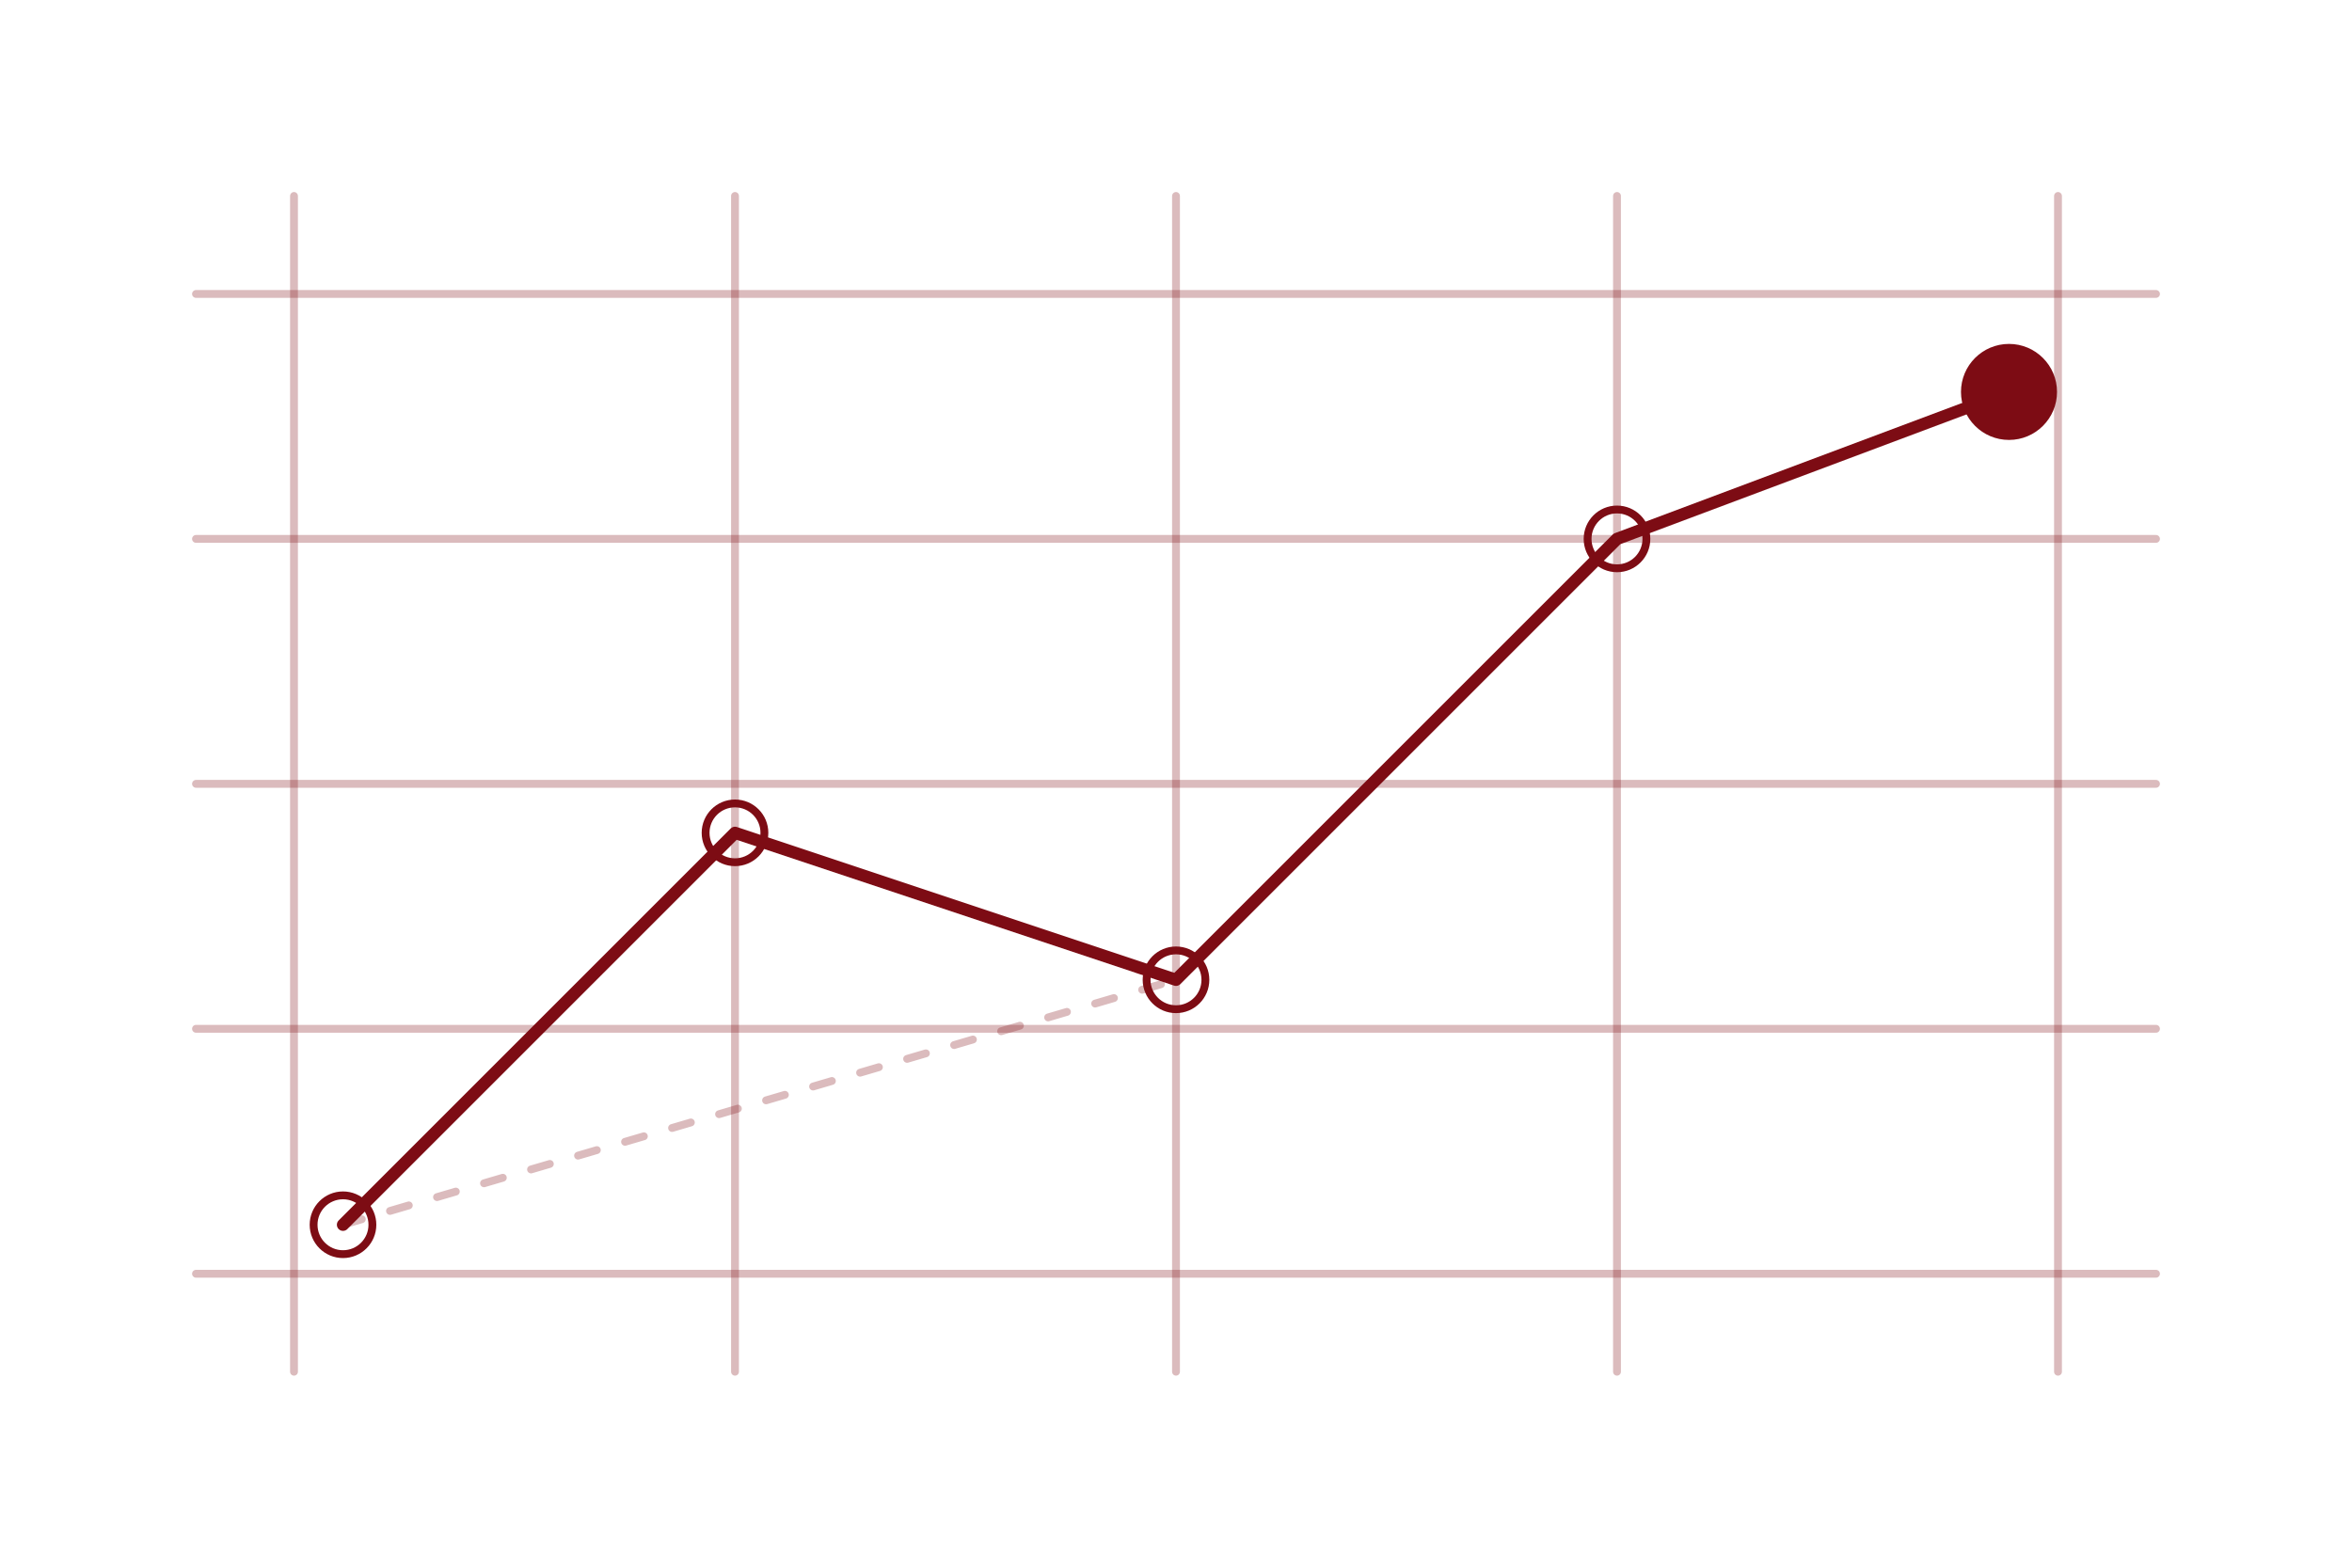
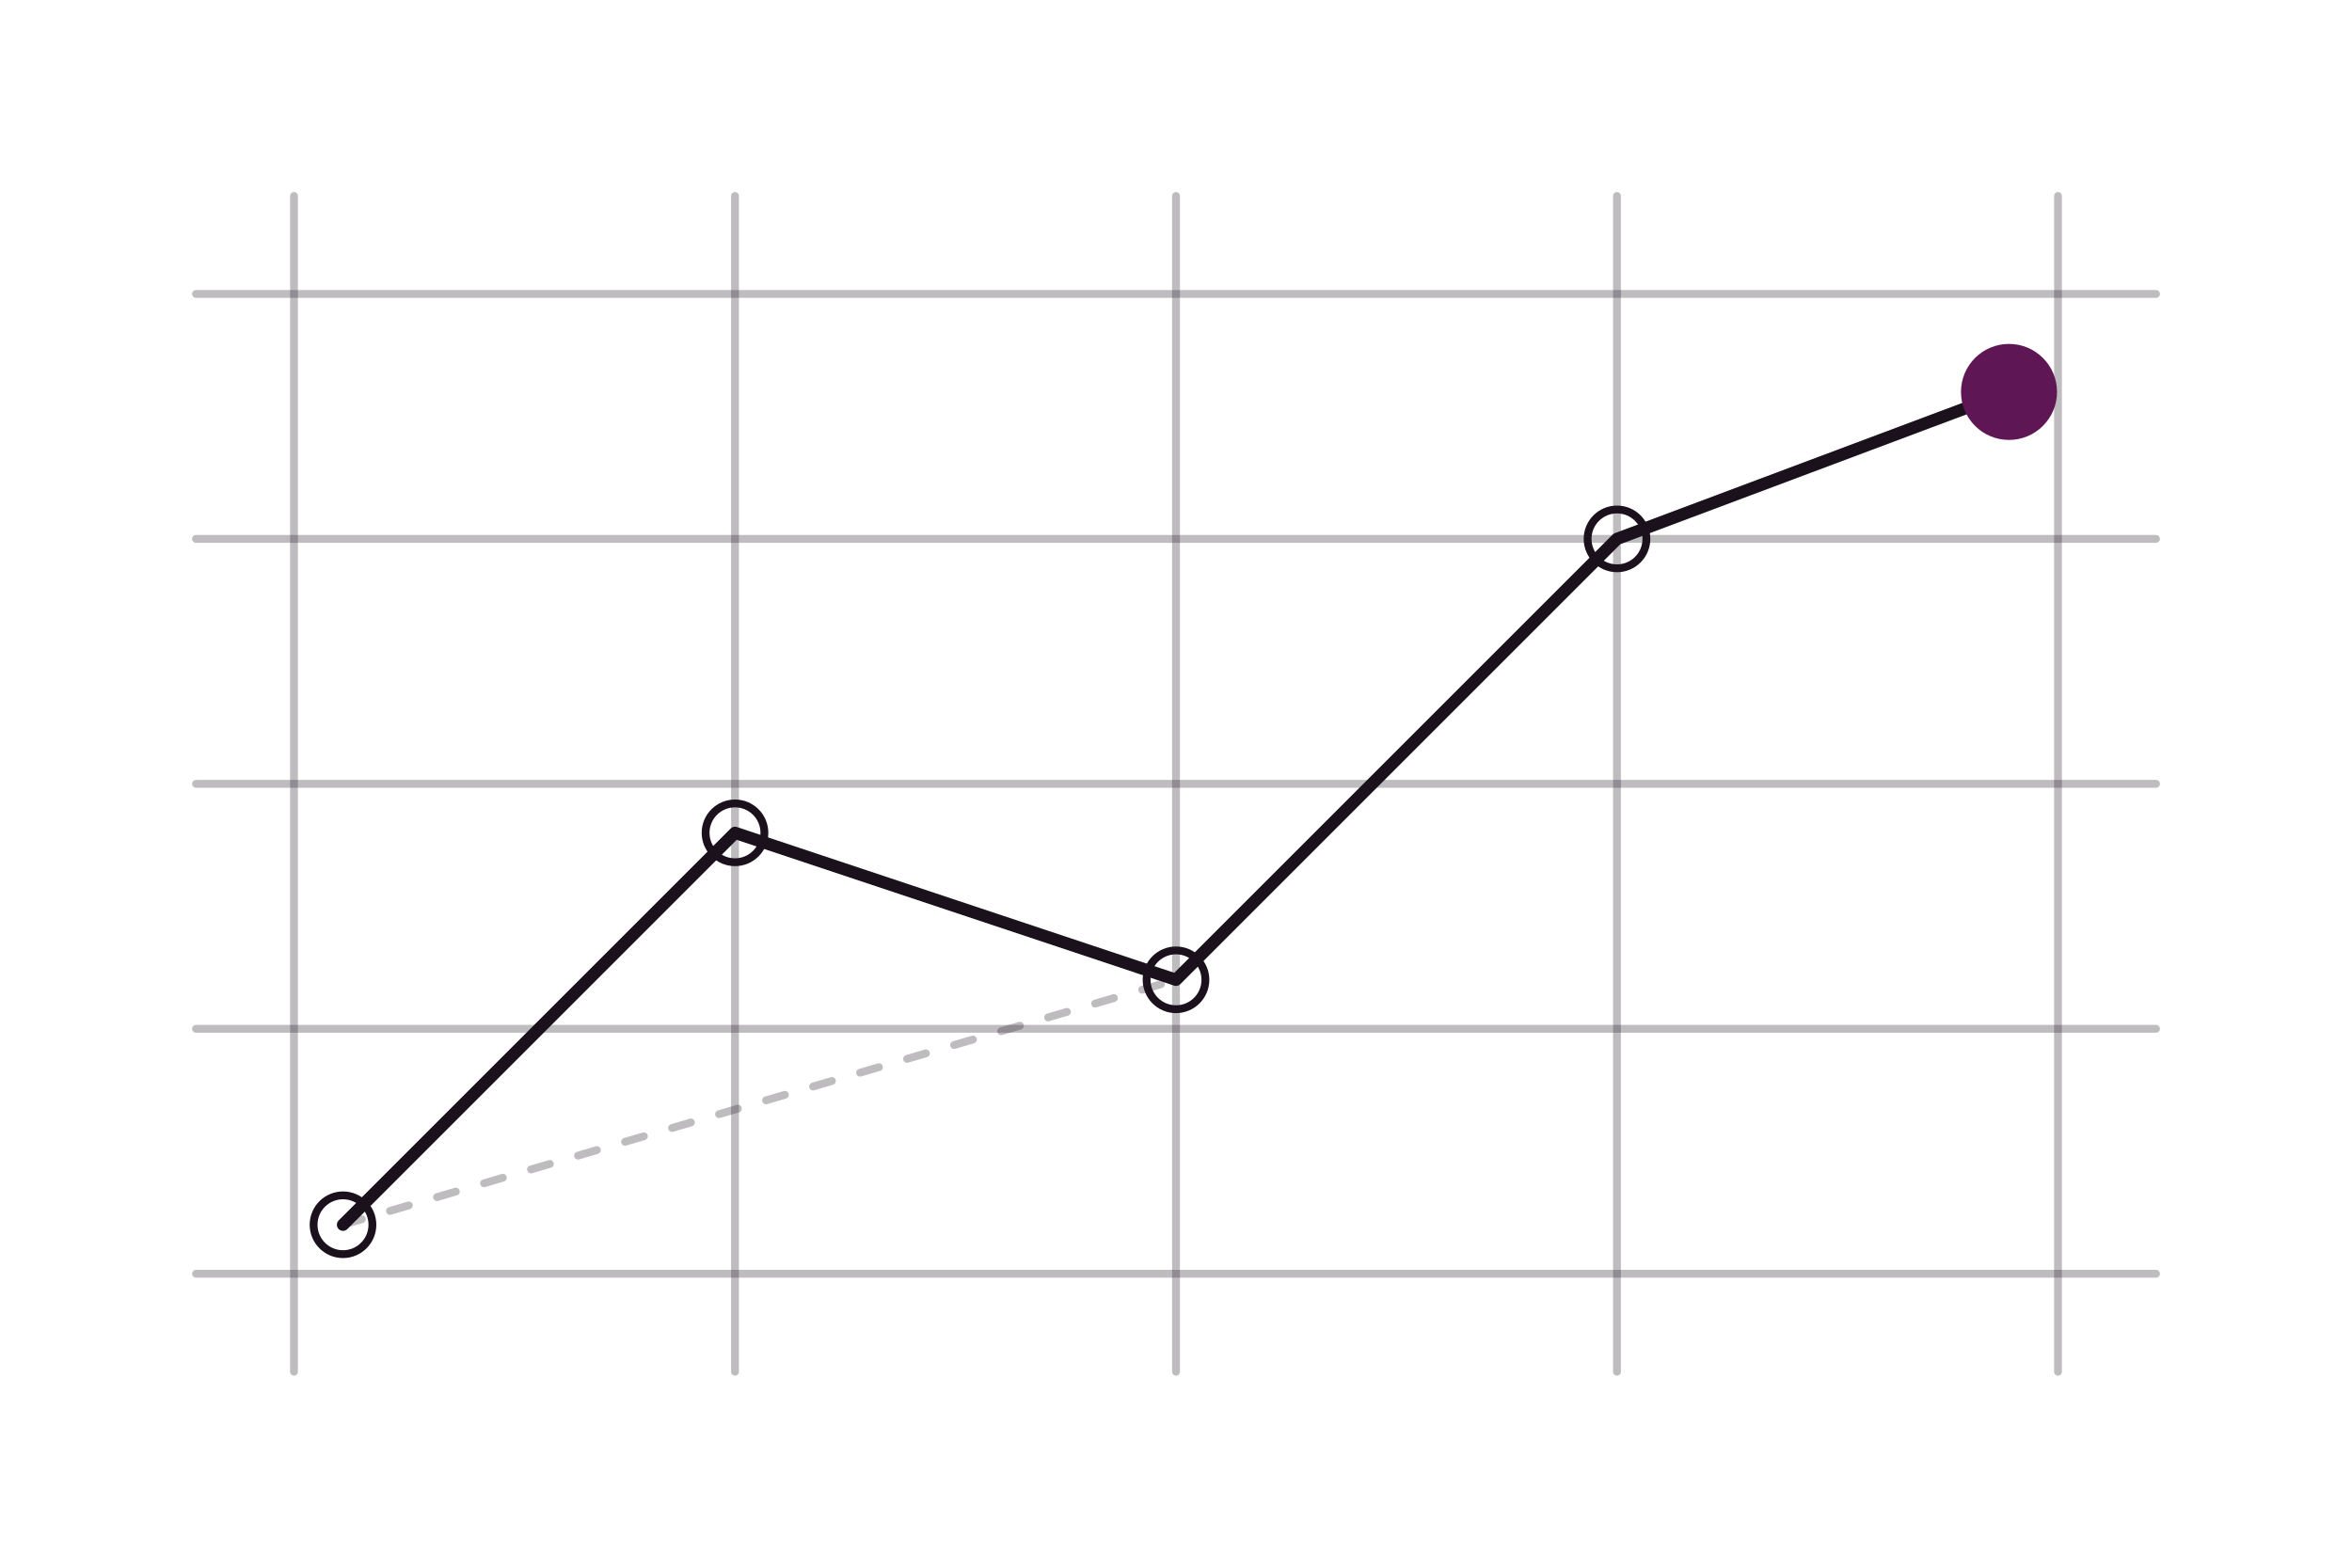
<svg xmlns="http://www.w3.org/2000/svg" viewBox="0 0 480 320" fill="none" stroke-width="1.6" stroke-linecap="round" stroke-linejoin="round">
-   <path d="M40 60h400" stroke="rgba(125,12,20,.28)" />
-   <path d="M60 40v240" stroke="rgba(125,12,20,.28)" />
-   <path d="M40 110h400" stroke="rgba(125,12,20,.28)" />
-   <path d="M150 40v240" stroke="rgba(125,12,20,.28)" />
-   <path d="M40 160h400" stroke="rgba(125,12,20,.28)" />
-   <path d="M240 40v240" stroke="rgba(125,12,20,.28)" />
-   <path d="M40 210h400" stroke="rgba(125,12,20,.28)" />
-   <path d="M330 40v240" stroke="rgba(125,12,20,.28)" />
-   <path d="M40 260h400" stroke="rgba(125,12,20,.28)" />
-   <path d="M420 40v240" stroke="rgba(125,12,20,.28)" />
-   <path d="M70 250L150 170 240 200 330 110 410 80" stroke="#7d0c14" stroke-width="2.5" fill="none" />
-   <circle cx="70" cy="250" r="6" fill="none" stroke="#7d0c14" />
-   <circle cx="150" cy="170" r="6" fill="none" stroke="#7d0c14" />
-   <circle cx="240" cy="200" r="6" fill="none" stroke="#7d0c14" />
-   <circle cx="330" cy="110" r="6" fill="none" stroke="#7d0c14" />
-   <circle cx="410" cy="80" r="9" fill="#7d0c14" stroke="#7d0c14" />
-   <path d="M70 250L240 200" stroke="rgba(125,12,20,.28)" stroke-dasharray="4 6" />
+   <path d="M40 60h400" stroke="rgba(27,17,29,.28)" />
+   <path d="M60 40v240" stroke="rgba(27,17,29,.28)" />
+   <path d="M40 110h400" stroke="rgba(27,17,29,.28)" />
+   <path d="M150 40v240" stroke="rgba(27,17,29,.28)" />
+   <path d="M40 160h400" stroke="rgba(27,17,29,.28)" />
+   <path d="M240 40v240" stroke="rgba(27,17,29,.28)" />
+   <path d="M40 210h400" stroke="rgba(27,17,29,.28)" />
+   <path d="M330 40v240" stroke="rgba(27,17,29,.28)" />
+   <path d="M40 260h400" stroke="rgba(27,17,29,.28)" />
+   <path d="M420 40v240" stroke="rgba(27,17,29,.28)" />
+   <path d="M70 250L150 170 240 200 330 110 410 80" stroke="#1b111d" stroke-width="2.5" fill="none" />
+   <circle cx="70" cy="250" r="6" fill="none" stroke="#1b111d" />
+   <circle cx="150" cy="170" r="6" fill="none" stroke="#1b111d" />
+   <circle cx="240" cy="200" r="6" fill="none" stroke="#1b111d" />
+   <circle cx="330" cy="110" r="6" fill="none" stroke="#1b111d" />
+   <circle cx="410" cy="80" r="9" fill="#5e1654" stroke="#5e1654" />
+   <path d="M70 250L240 200" stroke="rgba(27,17,29,.28)" stroke-dasharray="4 6" />
</svg>
